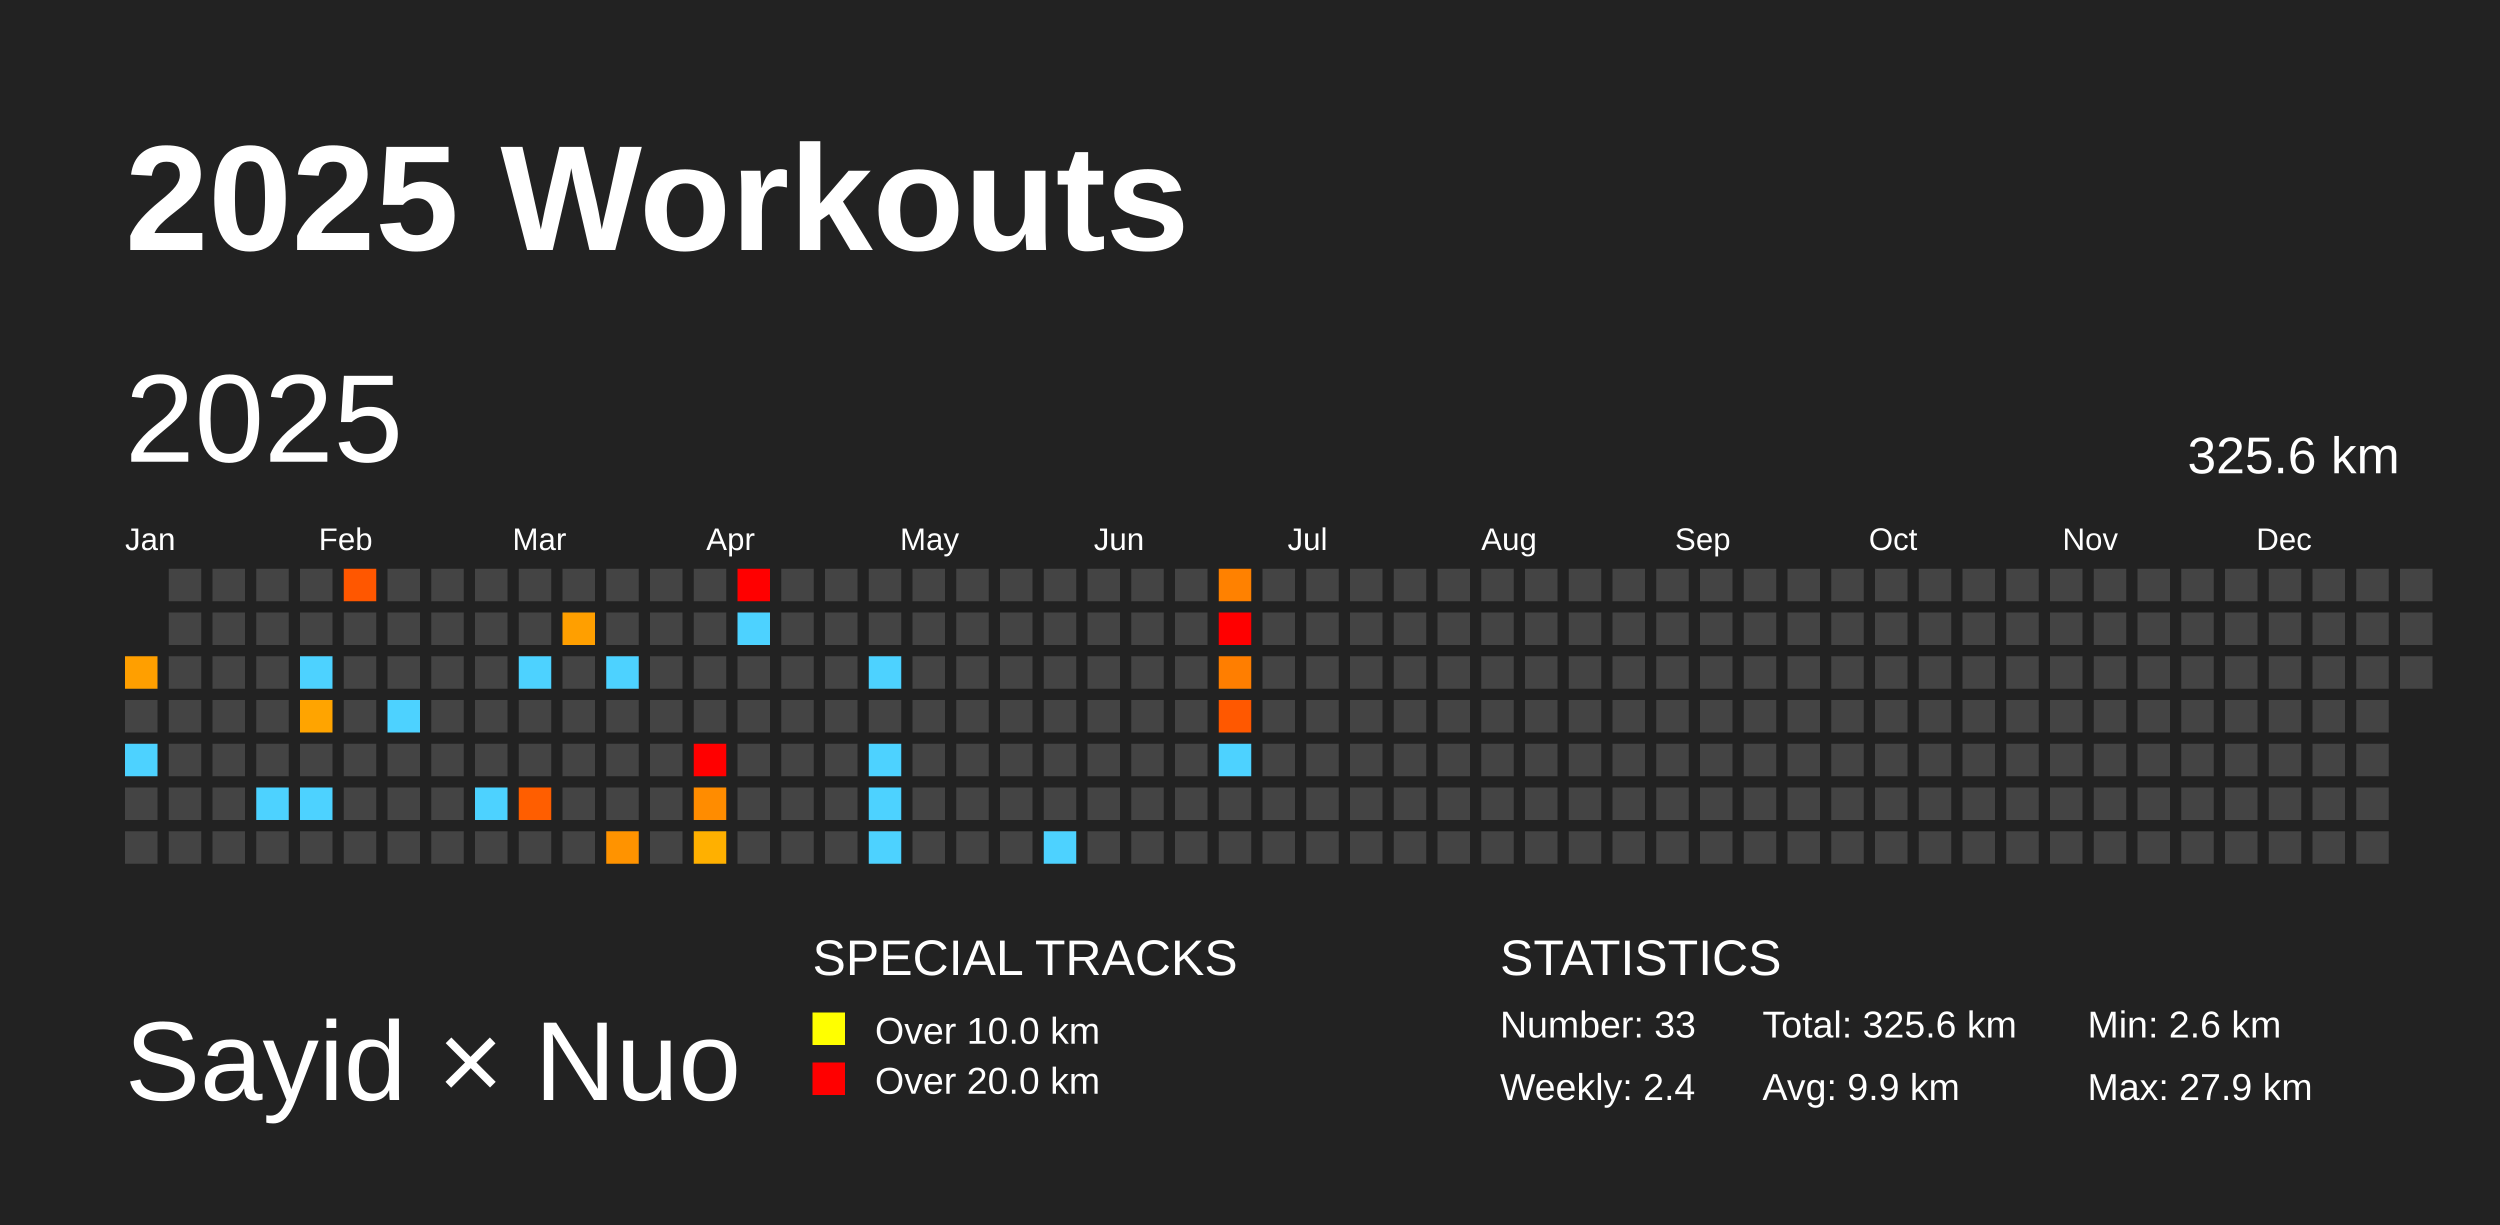
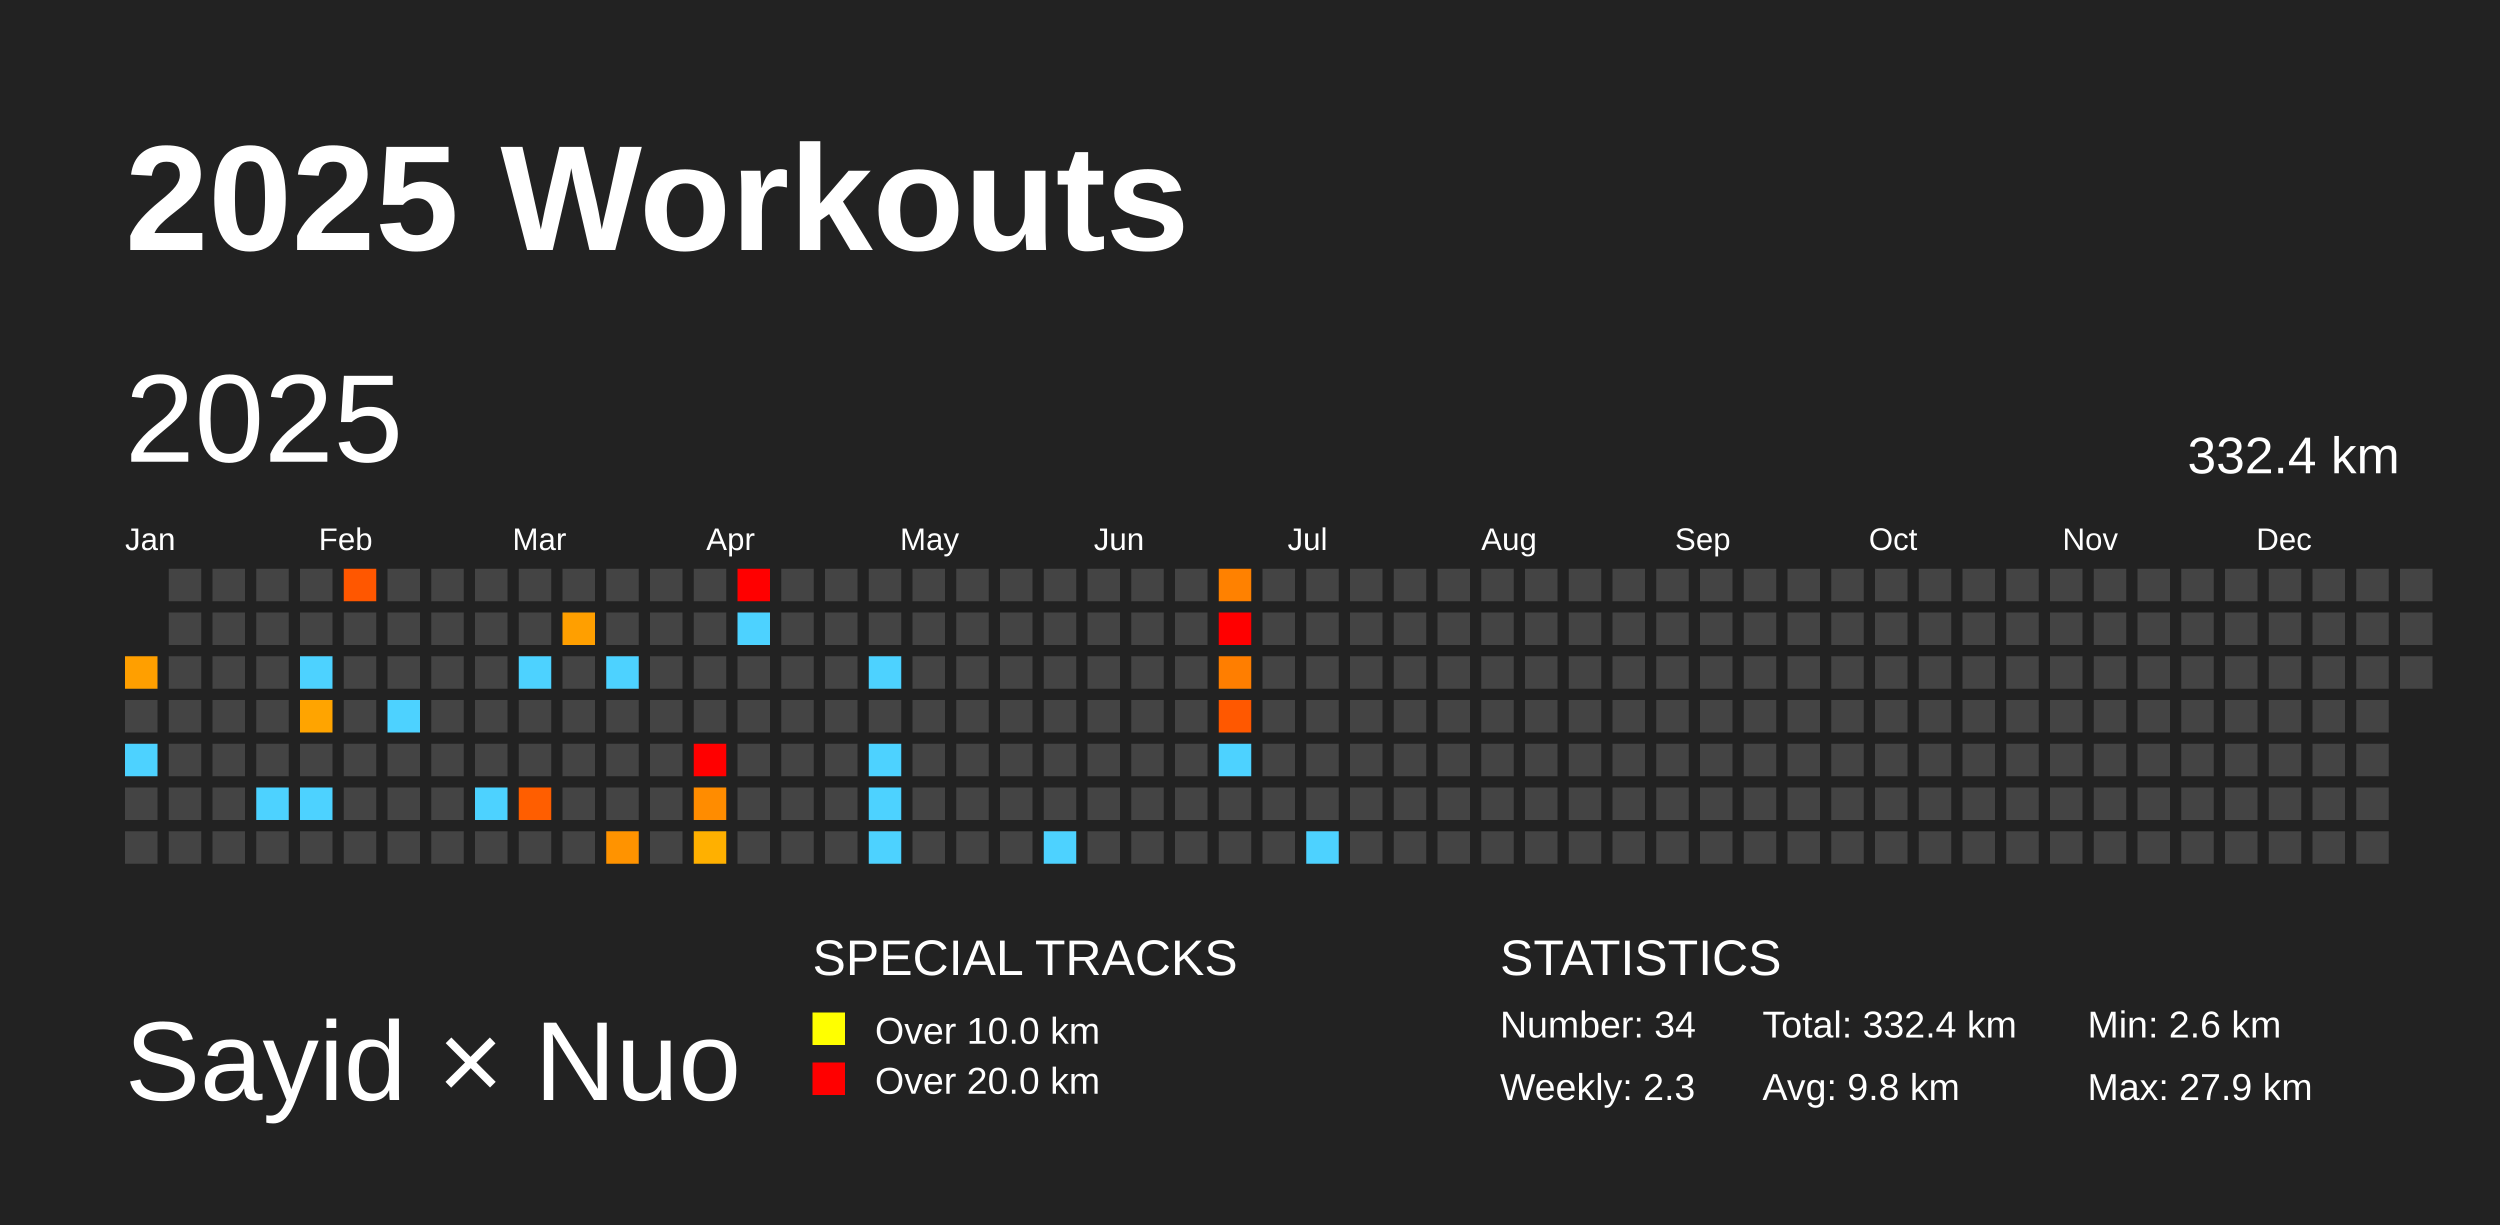
<svg xmlns="http://www.w3.org/2000/svg" baseProfile="full" height="98mm" version="1.1" viewBox="0,0,200,98" width="200mm">
  <defs />
  <rect fill="#222222" height="98" width="200" x="0" y="0" />
  <text fill="#FFFFFF" style="font-size:12px; font-family:Arial; font-weight:bold;" x="10" y="20">2025 Workouts</text>
  <text fill="#FFFFFF" style="font-size:9px; font-family:Arial" x="10" y="88">Sayid × Nuo</text>
  <text fill="#FFFFFF" style="font-size:4px; font-family:Arial" x="65" y="78">SPECIAL TRACKS</text>
  <rect fill="yellow" height="2.6" width="2.6" x="65" y="81" />
  <text fill="#FFFFFF" style="font-size:3px; font-family:Arial" x="70" y="83.5">Over 10.0 km</text>
  <rect fill="red" height="2.6" width="2.6" x="65" y="85" />
  <text fill="#FFFFFF" style="font-size:3px; font-family:Arial" x="70" y="87.5">Over 20.0 km</text>
  <text fill="#FFFFFF" style="font-size:4px; font-family:Arial" x="120" y="78">STATISTICS</text>
-   <text fill="#FFFFFF" style="font-size:3px; font-family:Arial" x="120" y="83">Number: 33</text>
-   <text fill="#FFFFFF" style="font-size:3px; font-family:Arial" x="120" y="88">Weekly: 2.4</text>
-   <text fill="#FFFFFF" style="font-size:3px; font-family:Arial" x="141" y="83">Total: 325.6 km</text>
-   <text fill="#FFFFFF" style="font-size:3px; font-family:Arial" x="141" y="88">Avg: 9.9 km</text>
+   <text fill="#FFFFFF" style="font-size:3px; font-family:Arial" x="120" y="83">Number: 34</text>
+   <text fill="#FFFFFF" style="font-size:3px; font-family:Arial" x="120" y="88">Weekly: 2.3</text>
+   <text fill="#FFFFFF" style="font-size:3px; font-family:Arial" x="141" y="83">Total: 332.4 km</text>
+   <text fill="#FFFFFF" style="font-size:3px; font-family:Arial" x="141" y="88">Avg: 9.8 km</text>
  <text fill="#FFFFFF" style="font-size:3px; font-family:Arial" x="167" y="83">Min: 2.6 km</text>
  <text fill="#FFFFFF" style="font-size:3px; font-family:Arial" x="167" y="88">Max: 27.9 km</text>
  <text dominant-baseline="hanging" fill="#FFFFFF" style="font-size:10.0px; font-family:Arial;" x="10" y="30">2025</text>
-   <text dominant-baseline="hanging" fill="#FFFFFF" style="font-size:4.125px; font-family:Arial;" x="175" y="35">325.6 km</text>
+   <text dominant-baseline="hanging" fill="#FFFFFF" style="font-size:4.125px; font-family:Arial;" x="175" y="35">332.4 km</text>
  <text fill="#FFFFFF" style="font-size:2.5px; font-family:Arial" x="10.0" y="44">Jan</text>
  <text fill="#FFFFFF" style="font-size:2.5px; font-family:Arial" x="25.5" y="44">Feb</text>
  <text fill="#FFFFFF" style="font-size:2.5px; font-family:Arial" x="41.0" y="44">Mar</text>
  <text fill="#FFFFFF" style="font-size:2.5px; font-family:Arial" x="56.5" y="44">Apr</text>
  <text fill="#FFFFFF" style="font-size:2.5px; font-family:Arial" x="72.0" y="44">May</text>
  <text fill="#FFFFFF" style="font-size:2.5px; font-family:Arial" x="87.5" y="44">Jun</text>
  <text fill="#FFFFFF" style="font-size:2.5px; font-family:Arial" x="103.0" y="44">Jul</text>
  <text fill="#FFFFFF" style="font-size:2.5px; font-family:Arial" x="118.5" y="44">Aug</text>
  <text fill="#FFFFFF" style="font-size:2.5px; font-family:Arial" x="134.0" y="44">Sep</text>
  <text fill="#FFFFFF" style="font-size:2.5px; font-family:Arial" x="149.5" y="44">Oct</text>
  <text fill="#FFFFFF" style="font-size:2.5px; font-family:Arial" x="165.0" y="44">Nov</text>
  <text fill="#FFFFFF" style="font-size:2.5px; font-family:Arial" x="180.5" y="44">Dec</text>
  <rect fill="#ff9f00" height="2.6" width="2.6" x="10.0" y="52.5" />
  <rect fill="#444444" height="2.6" width="2.6" x="10.0" y="56.0" />
  <rect fill="#4dd2ff" height="2.6" width="2.6" x="10.0" y="59.5" />
  <rect fill="#444444" height="2.6" width="2.6" x="10.0" y="63.0" />
  <rect fill="#444444" height="2.6" width="2.6" x="10.0" y="66.5" />
  <rect fill="#444444" height="2.6" width="2.6" x="13.5" y="45.5" />
  <rect fill="#444444" height="2.6" width="2.6" x="13.5" y="49.0" />
  <rect fill="#444444" height="2.6" width="2.6" x="13.5" y="52.5" />
  <rect fill="#444444" height="2.6" width="2.6" x="13.5" y="56.0" />
  <rect fill="#444444" height="2.6" width="2.6" x="13.5" y="59.5" />
  <rect fill="#444444" height="2.6" width="2.6" x="13.5" y="63.0" />
  <rect fill="#444444" height="2.6" width="2.6" x="13.5" y="66.5" />
  <rect fill="#444444" height="2.6" width="2.6" x="17.0" y="45.5" />
  <rect fill="#444444" height="2.6" width="2.6" x="17.0" y="49.0" />
  <rect fill="#444444" height="2.6" width="2.6" x="17.0" y="52.5" />
  <rect fill="#444444" height="2.6" width="2.6" x="17.0" y="56.0" />
  <rect fill="#444444" height="2.6" width="2.6" x="17.0" y="59.5" />
  <rect fill="#444444" height="2.6" width="2.6" x="17.0" y="63.0" />
  <rect fill="#444444" height="2.6" width="2.6" x="17.0" y="66.5" />
  <rect fill="#444444" height="2.6" width="2.6" x="20.5" y="45.5" />
  <rect fill="#444444" height="2.6" width="2.6" x="20.5" y="49.0" />
  <rect fill="#444444" height="2.6" width="2.6" x="20.5" y="52.5" />
  <rect fill="#444444" height="2.6" width="2.6" x="20.5" y="56.0" />
  <rect fill="#444444" height="2.6" width="2.6" x="20.5" y="59.5" />
  <rect fill="#4dd2ff" height="2.6" width="2.6" x="20.5" y="63.0" />
  <rect fill="#444444" height="2.6" width="2.6" x="20.5" y="66.5" />
  <rect fill="#444444" height="2.6" width="2.6" x="24.0" y="45.5" />
  <rect fill="#444444" height="2.6" width="2.6" x="24.0" y="49.0" />
  <rect fill="#4dd2ff" height="2.6" width="2.6" x="24.0" y="52.5" />
  <rect fill="#ffa400" height="2.6" width="2.6" x="24.0" y="56.0" />
  <rect fill="#444444" height="2.6" width="2.6" x="24.0" y="59.5" />
  <rect fill="#4dd2ff" height="2.6" width="2.6" x="24.0" y="63.0" />
  <rect fill="#444444" height="2.6" width="2.6" x="24.0" y="66.5" />
  <rect fill="#ff5700" height="2.6" width="2.6" x="27.5" y="45.5" />
  <rect fill="#444444" height="2.6" width="2.6" x="27.5" y="49.0" />
  <rect fill="#444444" height="2.6" width="2.6" x="27.5" y="52.5" />
  <rect fill="#444444" height="2.6" width="2.6" x="27.5" y="56.0" />
  <rect fill="#444444" height="2.6" width="2.6" x="27.5" y="59.5" />
  <rect fill="#444444" height="2.6" width="2.6" x="27.5" y="63.0" />
  <rect fill="#444444" height="2.6" width="2.6" x="27.5" y="66.5" />
  <rect fill="#444444" height="2.6" width="2.6" x="31.0" y="45.5" />
  <rect fill="#444444" height="2.6" width="2.6" x="31.0" y="49.0" />
  <rect fill="#444444" height="2.6" width="2.6" x="31.0" y="52.5" />
  <rect fill="#4dd2ff" height="2.6" width="2.6" x="31.0" y="56.0" />
  <rect fill="#444444" height="2.6" width="2.6" x="31.0" y="59.5" />
  <rect fill="#444444" height="2.6" width="2.6" x="31.0" y="63.0" />
  <rect fill="#444444" height="2.6" width="2.6" x="31.0" y="66.5" />
  <rect fill="#444444" height="2.6" width="2.6" x="34.5" y="45.5" />
  <rect fill="#444444" height="2.6" width="2.6" x="34.5" y="49.0" />
  <rect fill="#444444" height="2.6" width="2.6" x="34.5" y="52.5" />
  <rect fill="#444444" height="2.6" width="2.6" x="34.5" y="56.0" />
  <rect fill="#444444" height="2.6" width="2.6" x="34.5" y="59.5" />
  <rect fill="#444444" height="2.6" width="2.6" x="34.5" y="63.0" />
  <rect fill="#444444" height="2.6" width="2.6" x="34.5" y="66.5" />
  <rect fill="#444444" height="2.6" width="2.6" x="38.0" y="45.5" />
  <rect fill="#444444" height="2.6" width="2.6" x="38.0" y="49.0" />
  <rect fill="#444444" height="2.6" width="2.6" x="38.0" y="52.5" />
  <rect fill="#444444" height="2.6" width="2.6" x="38.0" y="56.0" />
  <rect fill="#444444" height="2.6" width="2.6" x="38.0" y="59.5" />
  <rect fill="#4dd2ff" height="2.6" width="2.6" x="38.0" y="63.0" />
  <rect fill="#444444" height="2.6" width="2.6" x="38.0" y="66.5" />
  <rect fill="#444444" height="2.6" width="2.6" x="41.5" y="45.5" />
  <rect fill="#444444" height="2.6" width="2.6" x="41.5" y="49.0" />
  <rect fill="#4dd2ff" height="2.6" width="2.6" x="41.5" y="52.5" />
  <rect fill="#444444" height="2.6" width="2.6" x="41.5" y="56.0" />
  <rect fill="#444444" height="2.6" width="2.6" x="41.5" y="59.5" />
  <rect fill="#ff5e00" height="2.6" width="2.6" x="41.5" y="63.0" />
  <rect fill="#444444" height="2.6" width="2.6" x="41.5" y="66.5" />
  <rect fill="#444444" height="2.6" width="2.6" x="45.0" y="45.5" />
  <rect fill="#ff9f00" height="2.6" width="2.6" x="45.0" y="49.0" />
  <rect fill="#444444" height="2.6" width="2.6" x="45.0" y="52.5" />
  <rect fill="#444444" height="2.6" width="2.6" x="45.0" y="56.0" />
  <rect fill="#444444" height="2.6" width="2.6" x="45.0" y="59.5" />
  <rect fill="#444444" height="2.6" width="2.6" x="45.0" y="63.0" />
  <rect fill="#444444" height="2.6" width="2.6" x="45.0" y="66.5" />
  <rect fill="#444444" height="2.6" width="2.6" x="48.5" y="45.5" />
  <rect fill="#444444" height="2.6" width="2.6" x="48.5" y="49.0" />
  <rect fill="#4dd2ff" height="2.6" width="2.6" x="48.5" y="52.5" />
  <rect fill="#444444" height="2.6" width="2.6" x="48.5" y="56.0" />
  <rect fill="#444444" height="2.6" width="2.6" x="48.5" y="59.5" />
  <rect fill="#444444" height="2.6" width="2.6" x="48.5" y="63.0" />
  <rect fill="#ff9300" height="2.6" width="2.6" x="48.5" y="66.5" />
  <rect fill="#444444" height="2.6" width="2.6" x="52.0" y="45.5" />
  <rect fill="#444444" height="2.6" width="2.6" x="52.0" y="49.0" />
  <rect fill="#444444" height="2.6" width="2.6" x="52.0" y="52.5" />
  <rect fill="#444444" height="2.6" width="2.6" x="52.0" y="56.0" />
  <rect fill="#444444" height="2.6" width="2.6" x="52.0" y="59.5" />
  <rect fill="#444444" height="2.6" width="2.6" x="52.0" y="63.0" />
  <rect fill="#444444" height="2.6" width="2.6" x="52.0" y="66.5" />
  <rect fill="#444444" height="2.6" width="2.6" x="55.5" y="45.5" />
  <rect fill="#444444" height="2.6" width="2.6" x="55.5" y="49.0" />
  <rect fill="#444444" height="2.6" width="2.6" x="55.5" y="52.5" />
  <rect fill="#444444" height="2.6" width="2.6" x="55.5" y="56.0" />
  <rect fill="red" height="2.6" width="2.6" x="55.5" y="59.5" />
  <rect fill="#ff8c00" height="2.6" width="2.6" x="55.5" y="63.0" />
  <rect fill="#ffb000" height="2.6" width="2.6" x="55.5" y="66.5" />
  <rect fill="red" height="2.6" width="2.6" x="59.0" y="45.5" />
  <rect fill="#4dd2ff" height="2.6" width="2.6" x="59.0" y="49.0" />
  <rect fill="#444444" height="2.6" width="2.6" x="59.0" y="52.5" />
  <rect fill="#444444" height="2.6" width="2.6" x="59.0" y="56.0" />
  <rect fill="#444444" height="2.6" width="2.6" x="59.0" y="59.5" />
  <rect fill="#444444" height="2.6" width="2.6" x="59.0" y="63.0" />
  <rect fill="#444444" height="2.6" width="2.6" x="59.0" y="66.5" />
  <rect fill="#444444" height="2.6" width="2.6" x="62.5" y="45.5" />
  <rect fill="#444444" height="2.6" width="2.6" x="62.5" y="49.0" />
  <rect fill="#444444" height="2.6" width="2.6" x="62.5" y="52.5" />
  <rect fill="#444444" height="2.6" width="2.6" x="62.5" y="56.0" />
  <rect fill="#444444" height="2.6" width="2.6" x="62.5" y="59.5" />
  <rect fill="#444444" height="2.6" width="2.6" x="62.5" y="63.0" />
  <rect fill="#444444" height="2.6" width="2.6" x="62.5" y="66.5" />
  <rect fill="#444444" height="2.6" width="2.6" x="66.0" y="45.5" />
  <rect fill="#444444" height="2.6" width="2.6" x="66.0" y="49.0" />
  <rect fill="#444444" height="2.6" width="2.6" x="66.0" y="52.5" />
  <rect fill="#444444" height="2.6" width="2.6" x="66.0" y="56.0" />
  <rect fill="#444444" height="2.6" width="2.6" x="66.0" y="59.5" />
  <rect fill="#444444" height="2.6" width="2.6" x="66.0" y="63.0" />
  <rect fill="#444444" height="2.6" width="2.6" x="66.0" y="66.5" />
  <rect fill="#444444" height="2.6" width="2.6" x="69.5" y="45.5" />
  <rect fill="#444444" height="2.6" width="2.6" x="69.5" y="49.0" />
  <rect fill="#4dd2ff" height="2.6" width="2.6" x="69.5" y="52.5" />
  <rect fill="#444444" height="2.6" width="2.6" x="69.5" y="56.0" />
  <rect fill="#4dd2ff" height="2.6" width="2.6" x="69.5" y="59.5" />
  <rect fill="#4dd2ff" height="2.6" width="2.6" x="69.5" y="63.0" />
  <rect fill="#4dd2ff" height="2.6" width="2.6" x="69.5" y="66.5" />
  <rect fill="#444444" height="2.6" width="2.6" x="73.0" y="45.5" />
  <rect fill="#444444" height="2.6" width="2.6" x="73.0" y="49.0" />
  <rect fill="#444444" height="2.6" width="2.6" x="73.0" y="52.5" />
  <rect fill="#444444" height="2.6" width="2.6" x="73.0" y="56.0" />
  <rect fill="#444444" height="2.6" width="2.6" x="73.0" y="59.5" />
  <rect fill="#444444" height="2.6" width="2.6" x="73.0" y="63.0" />
  <rect fill="#444444" height="2.6" width="2.6" x="73.0" y="66.5" />
  <rect fill="#444444" height="2.6" width="2.6" x="76.5" y="45.5" />
  <rect fill="#444444" height="2.6" width="2.6" x="76.5" y="49.0" />
  <rect fill="#444444" height="2.6" width="2.6" x="76.5" y="52.5" />
  <rect fill="#444444" height="2.6" width="2.6" x="76.5" y="56.0" />
  <rect fill="#444444" height="2.6" width="2.6" x="76.5" y="59.5" />
  <rect fill="#444444" height="2.6" width="2.6" x="76.5" y="63.0" />
  <rect fill="#444444" height="2.6" width="2.6" x="76.5" y="66.5" />
  <rect fill="#444444" height="2.6" width="2.6" x="80.0" y="45.5" />
  <rect fill="#444444" height="2.6" width="2.6" x="80.0" y="49.0" />
  <rect fill="#444444" height="2.6" width="2.6" x="80.0" y="52.5" />
  <rect fill="#444444" height="2.6" width="2.6" x="80.0" y="56.0" />
  <rect fill="#444444" height="2.6" width="2.6" x="80.0" y="59.5" />
  <rect fill="#444444" height="2.6" width="2.6" x="80.0" y="63.0" />
  <rect fill="#444444" height="2.6" width="2.6" x="80.0" y="66.5" />
  <rect fill="#444444" height="2.6" width="2.6" x="83.5" y="45.5" />
  <rect fill="#444444" height="2.6" width="2.6" x="83.5" y="49.0" />
  <rect fill="#444444" height="2.6" width="2.6" x="83.5" y="52.5" />
  <rect fill="#444444" height="2.6" width="2.6" x="83.5" y="56.0" />
  <rect fill="#444444" height="2.6" width="2.6" x="83.5" y="59.5" />
  <rect fill="#444444" height="2.6" width="2.6" x="83.5" y="63.0" />
  <rect fill="#4dd2ff" height="2.6" width="2.6" x="83.5" y="66.5" />
  <rect fill="#444444" height="2.6" width="2.6" x="87.0" y="45.5" />
  <rect fill="#444444" height="2.6" width="2.6" x="87.0" y="49.0" />
  <rect fill="#444444" height="2.6" width="2.6" x="87.0" y="52.5" />
  <rect fill="#444444" height="2.6" width="2.6" x="87.0" y="56.0" />
  <rect fill="#444444" height="2.6" width="2.6" x="87.0" y="59.5" />
  <rect fill="#444444" height="2.6" width="2.6" x="87.0" y="63.0" />
  <rect fill="#444444" height="2.6" width="2.6" x="87.0" y="66.5" />
  <rect fill="#444444" height="2.6" width="2.6" x="90.5" y="45.5" />
  <rect fill="#444444" height="2.6" width="2.6" x="90.5" y="49.0" />
  <rect fill="#444444" height="2.6" width="2.6" x="90.5" y="52.5" />
  <rect fill="#444444" height="2.6" width="2.6" x="90.5" y="56.0" />
  <rect fill="#444444" height="2.6" width="2.6" x="90.5" y="59.5" />
  <rect fill="#444444" height="2.6" width="2.6" x="90.5" y="63.0" />
  <rect fill="#444444" height="2.6" width="2.6" x="90.5" y="66.5" />
  <rect fill="#444444" height="2.6" width="2.6" x="94.0" y="45.5" />
  <rect fill="#444444" height="2.6" width="2.6" x="94.0" y="49.0" />
  <rect fill="#444444" height="2.6" width="2.6" x="94.0" y="52.5" />
  <rect fill="#444444" height="2.6" width="2.6" x="94.0" y="56.0" />
  <rect fill="#444444" height="2.6" width="2.6" x="94.0" y="59.5" />
  <rect fill="#444444" height="2.6" width="2.6" x="94.0" y="63.0" />
  <rect fill="#444444" height="2.6" width="2.6" x="94.0" y="66.5" />
  <rect fill="#ff8100" height="2.6" width="2.6" x="97.5" y="45.5" />
  <rect fill="red" height="2.6" width="2.6" x="97.5" y="49.0" />
  <rect fill="#ff7e00" height="2.6" width="2.6" x="97.5" y="52.5" />
  <rect fill="#ff5800" height="2.6" width="2.6" x="97.5" y="56.0" />
  <rect fill="#4dd2ff" height="2.6" width="2.6" x="97.5" y="59.5" />
  <rect fill="#444444" height="2.6" width="2.6" x="97.5" y="63.0" />
  <rect fill="#444444" height="2.6" width="2.6" x="97.5" y="66.5" />
  <rect fill="#444444" height="2.6" width="2.6" x="101.0" y="45.5" />
  <rect fill="#444444" height="2.6" width="2.6" x="101.0" y="49.0" />
  <rect fill="#444444" height="2.6" width="2.6" x="101.0" y="52.5" />
  <rect fill="#444444" height="2.6" width="2.6" x="101.0" y="56.0" />
  <rect fill="#444444" height="2.6" width="2.6" x="101.0" y="59.5" />
  <rect fill="#444444" height="2.6" width="2.6" x="101.0" y="63.0" />
  <rect fill="#444444" height="2.6" width="2.6" x="101.0" y="66.5" />
  <rect fill="#444444" height="2.6" width="2.6" x="104.5" y="45.5" />
  <rect fill="#444444" height="2.6" width="2.6" x="104.5" y="49.0" />
  <rect fill="#444444" height="2.6" width="2.6" x="104.5" y="52.5" />
  <rect fill="#444444" height="2.6" width="2.6" x="104.5" y="56.0" />
  <rect fill="#444444" height="2.6" width="2.6" x="104.5" y="59.5" />
  <rect fill="#444444" height="2.6" width="2.6" x="104.5" y="63.0" />
-   <rect fill="#444444" height="2.6" width="2.6" x="104.5" y="66.5" />
+   <rect fill="#4dd2ff" height="2.6" width="2.6" x="104.5" y="66.5" />
  <rect fill="#444444" height="2.6" width="2.6" x="108.0" y="45.5" />
  <rect fill="#444444" height="2.6" width="2.6" x="108.0" y="49.0" />
  <rect fill="#444444" height="2.6" width="2.6" x="108.0" y="52.5" />
  <rect fill="#444444" height="2.6" width="2.6" x="108.0" y="56.0" />
  <rect fill="#444444" height="2.6" width="2.6" x="108.0" y="59.5" />
  <rect fill="#444444" height="2.6" width="2.6" x="108.0" y="63.0" />
  <rect fill="#444444" height="2.6" width="2.6" x="108.0" y="66.5" />
  <rect fill="#444444" height="2.6" width="2.6" x="111.5" y="45.5" />
  <rect fill="#444444" height="2.6" width="2.6" x="111.5" y="49.0" />
  <rect fill="#444444" height="2.6" width="2.6" x="111.5" y="52.5" />
  <rect fill="#444444" height="2.6" width="2.6" x="111.5" y="56.0" />
  <rect fill="#444444" height="2.6" width="2.6" x="111.5" y="59.5" />
  <rect fill="#444444" height="2.6" width="2.6" x="111.5" y="63.0" />
  <rect fill="#444444" height="2.6" width="2.6" x="111.5" y="66.5" />
  <rect fill="#444444" height="2.6" width="2.6" x="115.0" y="45.5" />
  <rect fill="#444444" height="2.6" width="2.6" x="115.0" y="49.0" />
  <rect fill="#444444" height="2.6" width="2.6" x="115.0" y="52.5" />
  <rect fill="#444444" height="2.6" width="2.6" x="115.0" y="56.0" />
  <rect fill="#444444" height="2.6" width="2.6" x="115.0" y="59.5" />
  <rect fill="#444444" height="2.6" width="2.6" x="115.0" y="63.0" />
  <rect fill="#444444" height="2.6" width="2.6" x="115.0" y="66.5" />
  <rect fill="#444444" height="2.6" width="2.6" x="118.5" y="45.5" />
  <rect fill="#444444" height="2.6" width="2.6" x="118.5" y="49.0" />
  <rect fill="#444444" height="2.6" width="2.6" x="118.5" y="52.5" />
  <rect fill="#444444" height="2.6" width="2.6" x="118.5" y="56.0" />
  <rect fill="#444444" height="2.6" width="2.6" x="118.5" y="59.5" />
  <rect fill="#444444" height="2.6" width="2.6" x="118.5" y="63.0" />
  <rect fill="#444444" height="2.6" width="2.6" x="118.5" y="66.5" />
  <rect fill="#444444" height="2.6" width="2.6" x="122.0" y="45.5" />
  <rect fill="#444444" height="2.6" width="2.6" x="122.0" y="49.0" />
  <rect fill="#444444" height="2.6" width="2.6" x="122.0" y="52.5" />
  <rect fill="#444444" height="2.6" width="2.6" x="122.0" y="56.0" />
  <rect fill="#444444" height="2.6" width="2.6" x="122.0" y="59.5" />
  <rect fill="#444444" height="2.6" width="2.6" x="122.0" y="63.0" />
  <rect fill="#444444" height="2.6" width="2.6" x="122.0" y="66.5" />
  <rect fill="#444444" height="2.6" width="2.6" x="125.5" y="45.5" />
  <rect fill="#444444" height="2.6" width="2.6" x="125.5" y="49.0" />
  <rect fill="#444444" height="2.6" width="2.6" x="125.5" y="52.5" />
  <rect fill="#444444" height="2.6" width="2.6" x="125.5" y="56.0" />
  <rect fill="#444444" height="2.6" width="2.6" x="125.5" y="59.5" />
  <rect fill="#444444" height="2.6" width="2.6" x="125.5" y="63.0" />
  <rect fill="#444444" height="2.6" width="2.6" x="125.5" y="66.5" />
  <rect fill="#444444" height="2.6" width="2.6" x="129.0" y="45.5" />
  <rect fill="#444444" height="2.6" width="2.6" x="129.0" y="49.0" />
  <rect fill="#444444" height="2.6" width="2.6" x="129.0" y="52.5" />
  <rect fill="#444444" height="2.6" width="2.6" x="129.0" y="56.0" />
  <rect fill="#444444" height="2.6" width="2.6" x="129.0" y="59.5" />
  <rect fill="#444444" height="2.6" width="2.6" x="129.0" y="63.0" />
  <rect fill="#444444" height="2.6" width="2.6" x="129.0" y="66.5" />
  <rect fill="#444444" height="2.6" width="2.6" x="132.5" y="45.5" />
  <rect fill="#444444" height="2.6" width="2.6" x="132.5" y="49.0" />
  <rect fill="#444444" height="2.6" width="2.6" x="132.5" y="52.5" />
  <rect fill="#444444" height="2.6" width="2.6" x="132.5" y="56.0" />
  <rect fill="#444444" height="2.6" width="2.6" x="132.5" y="59.5" />
  <rect fill="#444444" height="2.6" width="2.6" x="132.5" y="63.0" />
  <rect fill="#444444" height="2.6" width="2.6" x="132.5" y="66.5" />
  <rect fill="#444444" height="2.6" width="2.6" x="136.0" y="45.5" />
  <rect fill="#444444" height="2.6" width="2.6" x="136.0" y="49.0" />
  <rect fill="#444444" height="2.6" width="2.6" x="136.0" y="52.5" />
  <rect fill="#444444" height="2.6" width="2.6" x="136.0" y="56.0" />
  <rect fill="#444444" height="2.6" width="2.6" x="136.0" y="59.5" />
  <rect fill="#444444" height="2.6" width="2.6" x="136.0" y="63.0" />
  <rect fill="#444444" height="2.6" width="2.6" x="136.0" y="66.5" />
  <rect fill="#444444" height="2.6" width="2.6" x="139.5" y="45.5" />
  <rect fill="#444444" height="2.6" width="2.6" x="139.5" y="49.0" />
  <rect fill="#444444" height="2.6" width="2.6" x="139.5" y="52.5" />
  <rect fill="#444444" height="2.6" width="2.6" x="139.5" y="56.0" />
  <rect fill="#444444" height="2.6" width="2.6" x="139.5" y="59.5" />
  <rect fill="#444444" height="2.6" width="2.6" x="139.5" y="63.0" />
  <rect fill="#444444" height="2.6" width="2.6" x="139.5" y="66.5" />
  <rect fill="#444444" height="2.6" width="2.6" x="143.0" y="45.5" />
  <rect fill="#444444" height="2.6" width="2.6" x="143.0" y="49.0" />
  <rect fill="#444444" height="2.6" width="2.6" x="143.0" y="52.5" />
  <rect fill="#444444" height="2.6" width="2.6" x="143.0" y="56.0" />
  <rect fill="#444444" height="2.6" width="2.6" x="143.0" y="59.5" />
  <rect fill="#444444" height="2.6" width="2.6" x="143.0" y="63.0" />
  <rect fill="#444444" height="2.6" width="2.6" x="143.0" y="66.5" />
  <rect fill="#444444" height="2.6" width="2.6" x="146.5" y="45.5" />
  <rect fill="#444444" height="2.6" width="2.6" x="146.5" y="49.0" />
  <rect fill="#444444" height="2.6" width="2.6" x="146.5" y="52.5" />
  <rect fill="#444444" height="2.6" width="2.6" x="146.5" y="56.0" />
  <rect fill="#444444" height="2.6" width="2.6" x="146.5" y="59.5" />
  <rect fill="#444444" height="2.6" width="2.6" x="146.5" y="63.0" />
  <rect fill="#444444" height="2.6" width="2.6" x="146.5" y="66.5" />
  <rect fill="#444444" height="2.6" width="2.6" x="150.0" y="45.5" />
  <rect fill="#444444" height="2.6" width="2.6" x="150.0" y="49.0" />
  <rect fill="#444444" height="2.6" width="2.6" x="150.0" y="52.5" />
  <rect fill="#444444" height="2.6" width="2.6" x="150.0" y="56.0" />
  <rect fill="#444444" height="2.6" width="2.6" x="150.0" y="59.5" />
  <rect fill="#444444" height="2.6" width="2.6" x="150.0" y="63.0" />
  <rect fill="#444444" height="2.6" width="2.6" x="150.0" y="66.5" />
  <rect fill="#444444" height="2.6" width="2.6" x="153.5" y="45.5" />
  <rect fill="#444444" height="2.6" width="2.6" x="153.5" y="49.0" />
  <rect fill="#444444" height="2.6" width="2.6" x="153.5" y="52.5" />
  <rect fill="#444444" height="2.6" width="2.6" x="153.5" y="56.0" />
  <rect fill="#444444" height="2.6" width="2.6" x="153.5" y="59.5" />
  <rect fill="#444444" height="2.6" width="2.6" x="153.5" y="63.0" />
  <rect fill="#444444" height="2.6" width="2.6" x="153.5" y="66.5" />
  <rect fill="#444444" height="2.6" width="2.6" x="157.0" y="45.5" />
  <rect fill="#444444" height="2.6" width="2.6" x="157.0" y="49.0" />
  <rect fill="#444444" height="2.6" width="2.6" x="157.0" y="52.5" />
  <rect fill="#444444" height="2.6" width="2.6" x="157.0" y="56.0" />
  <rect fill="#444444" height="2.6" width="2.6" x="157.0" y="59.5" />
  <rect fill="#444444" height="2.6" width="2.6" x="157.0" y="63.0" />
  <rect fill="#444444" height="2.6" width="2.6" x="157.0" y="66.5" />
  <rect fill="#444444" height="2.6" width="2.6" x="160.5" y="45.5" />
  <rect fill="#444444" height="2.6" width="2.6" x="160.5" y="49.0" />
  <rect fill="#444444" height="2.6" width="2.6" x="160.5" y="52.5" />
  <rect fill="#444444" height="2.6" width="2.6" x="160.5" y="56.0" />
  <rect fill="#444444" height="2.6" width="2.6" x="160.5" y="59.5" />
  <rect fill="#444444" height="2.6" width="2.6" x="160.5" y="63.0" />
  <rect fill="#444444" height="2.6" width="2.6" x="160.5" y="66.5" />
  <rect fill="#444444" height="2.6" width="2.6" x="164.0" y="45.5" />
  <rect fill="#444444" height="2.6" width="2.6" x="164.0" y="49.0" />
  <rect fill="#444444" height="2.6" width="2.6" x="164.0" y="52.5" />
  <rect fill="#444444" height="2.6" width="2.6" x="164.0" y="56.0" />
  <rect fill="#444444" height="2.6" width="2.6" x="164.0" y="59.5" />
  <rect fill="#444444" height="2.6" width="2.6" x="164.0" y="63.0" />
  <rect fill="#444444" height="2.6" width="2.6" x="164.0" y="66.5" />
  <rect fill="#444444" height="2.6" width="2.6" x="167.5" y="45.5" />
  <rect fill="#444444" height="2.6" width="2.6" x="167.5" y="49.0" />
  <rect fill="#444444" height="2.6" width="2.6" x="167.5" y="52.5" />
  <rect fill="#444444" height="2.6" width="2.6" x="167.5" y="56.0" />
  <rect fill="#444444" height="2.6" width="2.6" x="167.5" y="59.5" />
  <rect fill="#444444" height="2.6" width="2.6" x="167.5" y="63.0" />
  <rect fill="#444444" height="2.6" width="2.6" x="167.5" y="66.5" />
  <rect fill="#444444" height="2.6" width="2.6" x="171.0" y="45.5" />
  <rect fill="#444444" height="2.6" width="2.6" x="171.0" y="49.0" />
  <rect fill="#444444" height="2.6" width="2.6" x="171.0" y="52.5" />
  <rect fill="#444444" height="2.6" width="2.6" x="171.0" y="56.0" />
  <rect fill="#444444" height="2.6" width="2.6" x="171.0" y="59.5" />
  <rect fill="#444444" height="2.6" width="2.6" x="171.0" y="63.0" />
  <rect fill="#444444" height="2.6" width="2.6" x="171.0" y="66.5" />
  <rect fill="#444444" height="2.6" width="2.6" x="174.5" y="45.5" />
  <rect fill="#444444" height="2.6" width="2.6" x="174.5" y="49.0" />
  <rect fill="#444444" height="2.6" width="2.6" x="174.5" y="52.5" />
  <rect fill="#444444" height="2.6" width="2.6" x="174.5" y="56.0" />
  <rect fill="#444444" height="2.6" width="2.6" x="174.5" y="59.5" />
  <rect fill="#444444" height="2.6" width="2.6" x="174.5" y="63.0" />
  <rect fill="#444444" height="2.6" width="2.6" x="174.5" y="66.5" />
  <rect fill="#444444" height="2.6" width="2.6" x="178.0" y="45.5" />
  <rect fill="#444444" height="2.6" width="2.6" x="178.0" y="49.0" />
  <rect fill="#444444" height="2.6" width="2.6" x="178.0" y="52.5" />
  <rect fill="#444444" height="2.6" width="2.6" x="178.0" y="56.0" />
  <rect fill="#444444" height="2.6" width="2.6" x="178.0" y="59.5" />
  <rect fill="#444444" height="2.6" width="2.6" x="178.0" y="63.0" />
  <rect fill="#444444" height="2.6" width="2.6" x="178.0" y="66.5" />
  <rect fill="#444444" height="2.6" width="2.6" x="181.5" y="45.5" />
  <rect fill="#444444" height="2.6" width="2.6" x="181.5" y="49.0" />
  <rect fill="#444444" height="2.6" width="2.6" x="181.5" y="52.5" />
  <rect fill="#444444" height="2.6" width="2.6" x="181.5" y="56.0" />
  <rect fill="#444444" height="2.6" width="2.6" x="181.5" y="59.5" />
  <rect fill="#444444" height="2.6" width="2.6" x="181.5" y="63.0" />
  <rect fill="#444444" height="2.6" width="2.6" x="181.5" y="66.5" />
  <rect fill="#444444" height="2.6" width="2.6" x="185.0" y="45.5" />
  <rect fill="#444444" height="2.6" width="2.6" x="185.0" y="49.0" />
  <rect fill="#444444" height="2.6" width="2.6" x="185.0" y="52.5" />
  <rect fill="#444444" height="2.6" width="2.6" x="185.0" y="56.0" />
  <rect fill="#444444" height="2.6" width="2.6" x="185.0" y="59.5" />
  <rect fill="#444444" height="2.6" width="2.6" x="185.0" y="63.0" />
  <rect fill="#444444" height="2.6" width="2.6" x="185.0" y="66.5" />
  <rect fill="#444444" height="2.6" width="2.6" x="188.5" y="45.5" />
  <rect fill="#444444" height="2.6" width="2.6" x="188.5" y="49.0" />
  <rect fill="#444444" height="2.6" width="2.6" x="188.5" y="52.5" />
  <rect fill="#444444" height="2.6" width="2.6" x="188.5" y="56.0" />
  <rect fill="#444444" height="2.6" width="2.6" x="188.5" y="59.5" />
  <rect fill="#444444" height="2.6" width="2.6" x="188.5" y="63.0" />
  <rect fill="#444444" height="2.6" width="2.6" x="188.5" y="66.5" />
  <rect fill="#444444" height="2.6" width="2.6" x="192.0" y="45.5" />
  <rect fill="#444444" height="2.6" width="2.6" x="192.0" y="49.0" />
  <rect fill="#444444" height="2.6" width="2.6" x="192.0" y="52.5" />
</svg>
